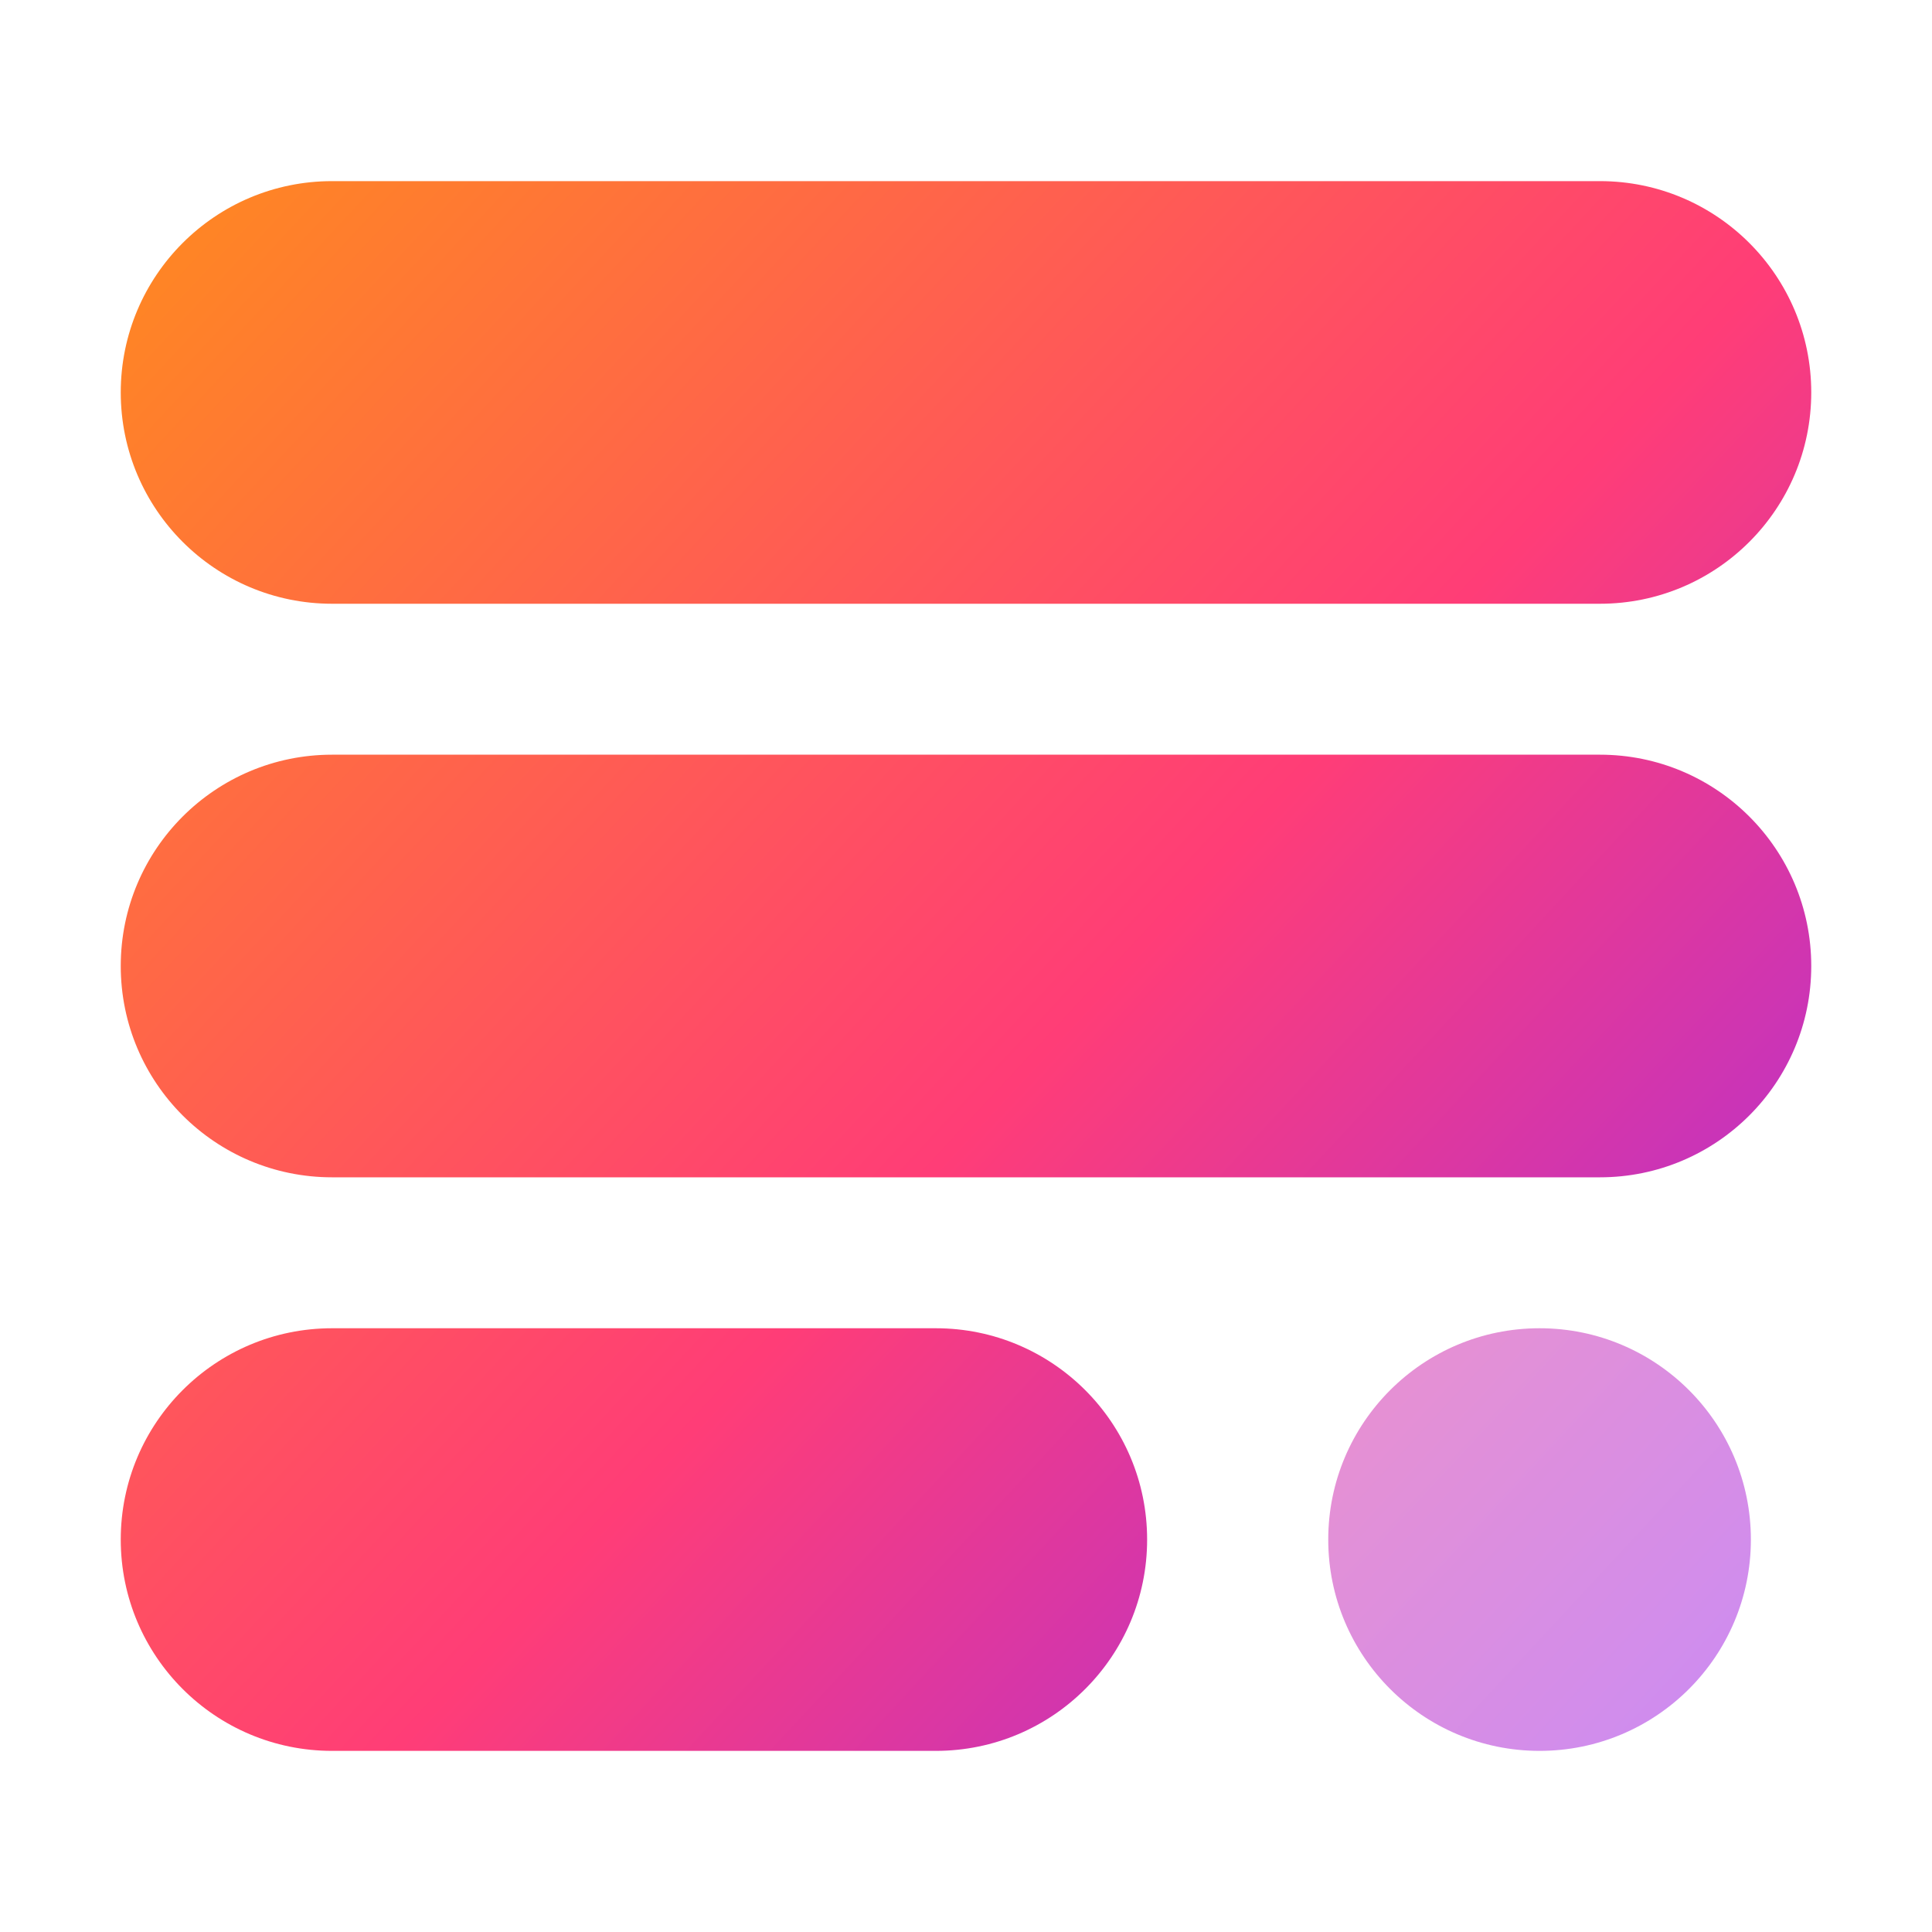
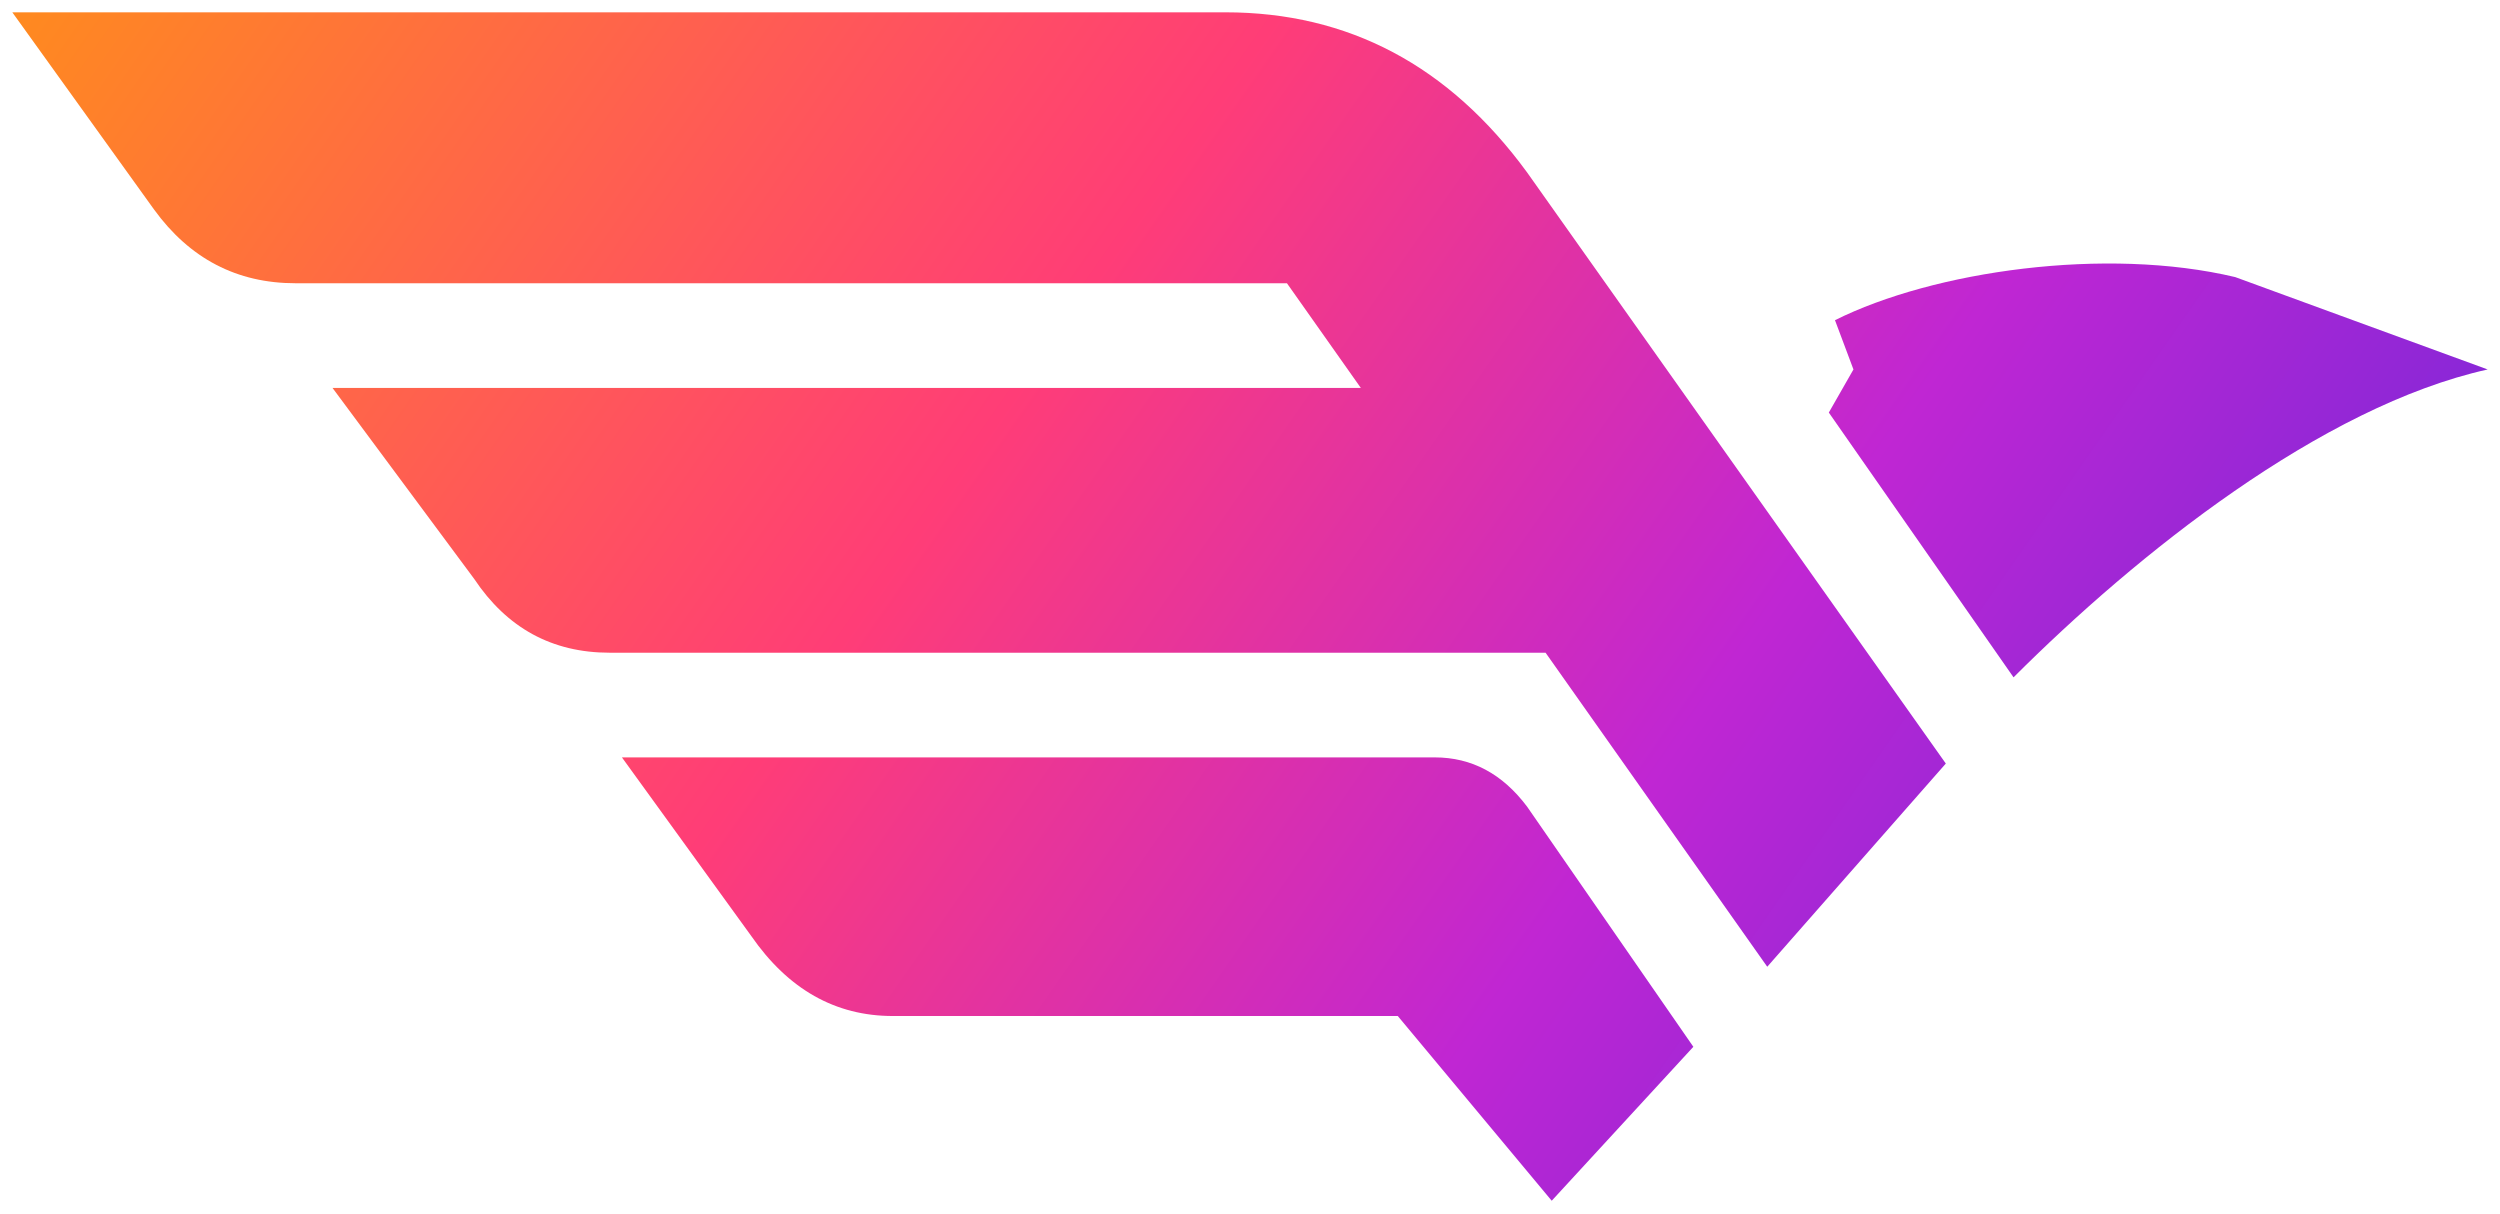
- <svg xmlns="http://www.w3.org/2000/svg" viewBox="0 0 64 64" role="img" aria-label="Mojay">
+ <svg xmlns="http://www.w3.org/2000/svg" viewBox="-2 -2 406 197" role="img" aria-label="Mojay">
  <defs>
-     <linearGradient id="mojay-gradient" gradientUnits="userSpaceOnUse" x1="4" y1="6" x2="60" y2="58">
+     <linearGradient id="mojay-gradient" gradientUnits="userSpaceOnUse" x1="0" y1="0" x2="330" y2="230">
      <stop offset="0" stop-color="#ff8a1f" />
-       <stop offset="0.55" stop-color="#ff3d77" />
-       <stop offset="1" stop-color="#9b2cf0" />
+       <stop offset="0.42" stop-color="#ff3d77" />
+       <stop offset="0.72" stop-color="#c026d3" />
+       <stop offset="1" stop-color="#6d28d9" />
    </linearGradient>
  </defs>
-   <rect x="4" y="6" width="56" height="14" rx="7" fill="url(#mojay-gradient)" />
-   <rect x="4" y="25" width="56" height="14" rx="7" fill="url(#mojay-gradient)" />
-   <rect x="4" y="44" width="34" height="14" rx="7" fill="url(#mojay-gradient)" />
-   <circle cx="51" cy="51" r="7" fill="url(#mojay-gradient)" opacity="0.55" />
+   <g fill="url(#mojay-gradient)">
+     <path d="M0 0 L23 32 Q31.7 44 46 44 L207 44 L219 61 L52 61 L75 92 Q83 104 97 104 L249 104 L285 155 L314 122 L246 26 Q227 0 197 0 Z" />
+     <path d="M99 121 L120 150 Q129 163 143 163 L225 163 L250 193 L273 168 L246 129 Q240 121 231 121 Z" />
+     <path d="M295 65 L325 108 C345 88 375 64 402 58 L361 43 C340 38 312 42 296 50 L299 58 Z" />
+   </g>
</svg>
